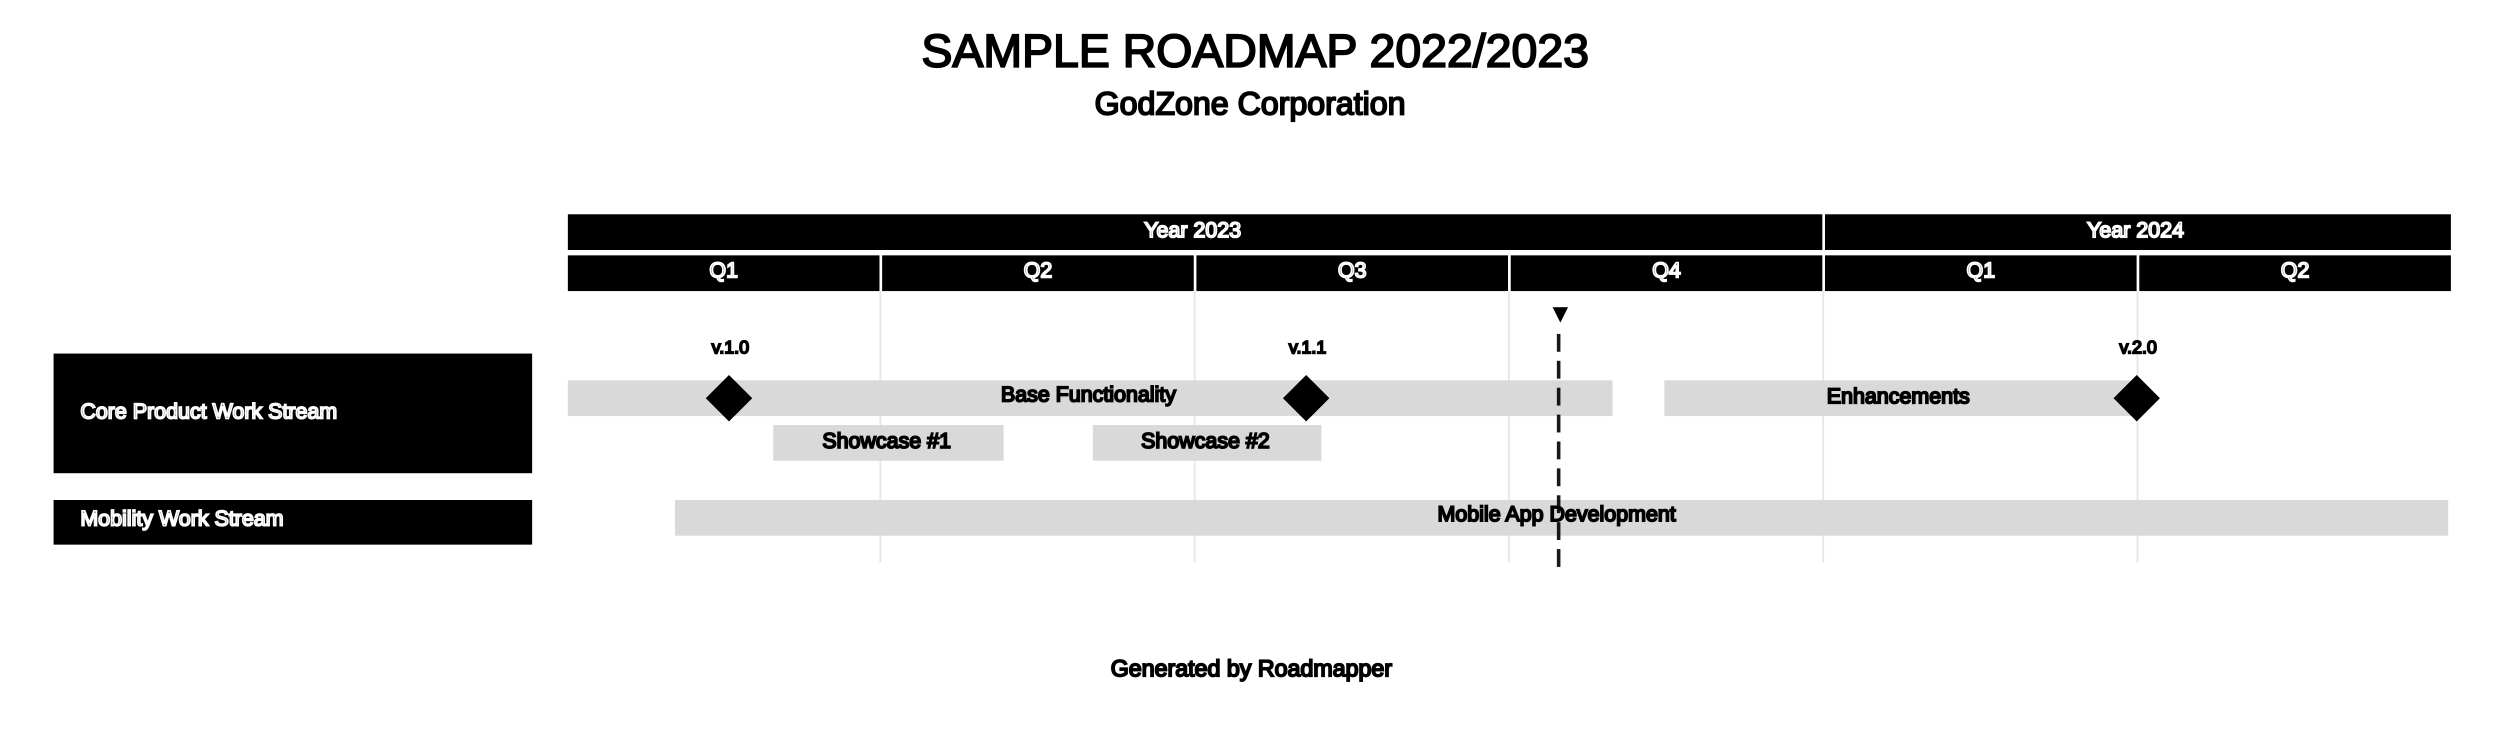
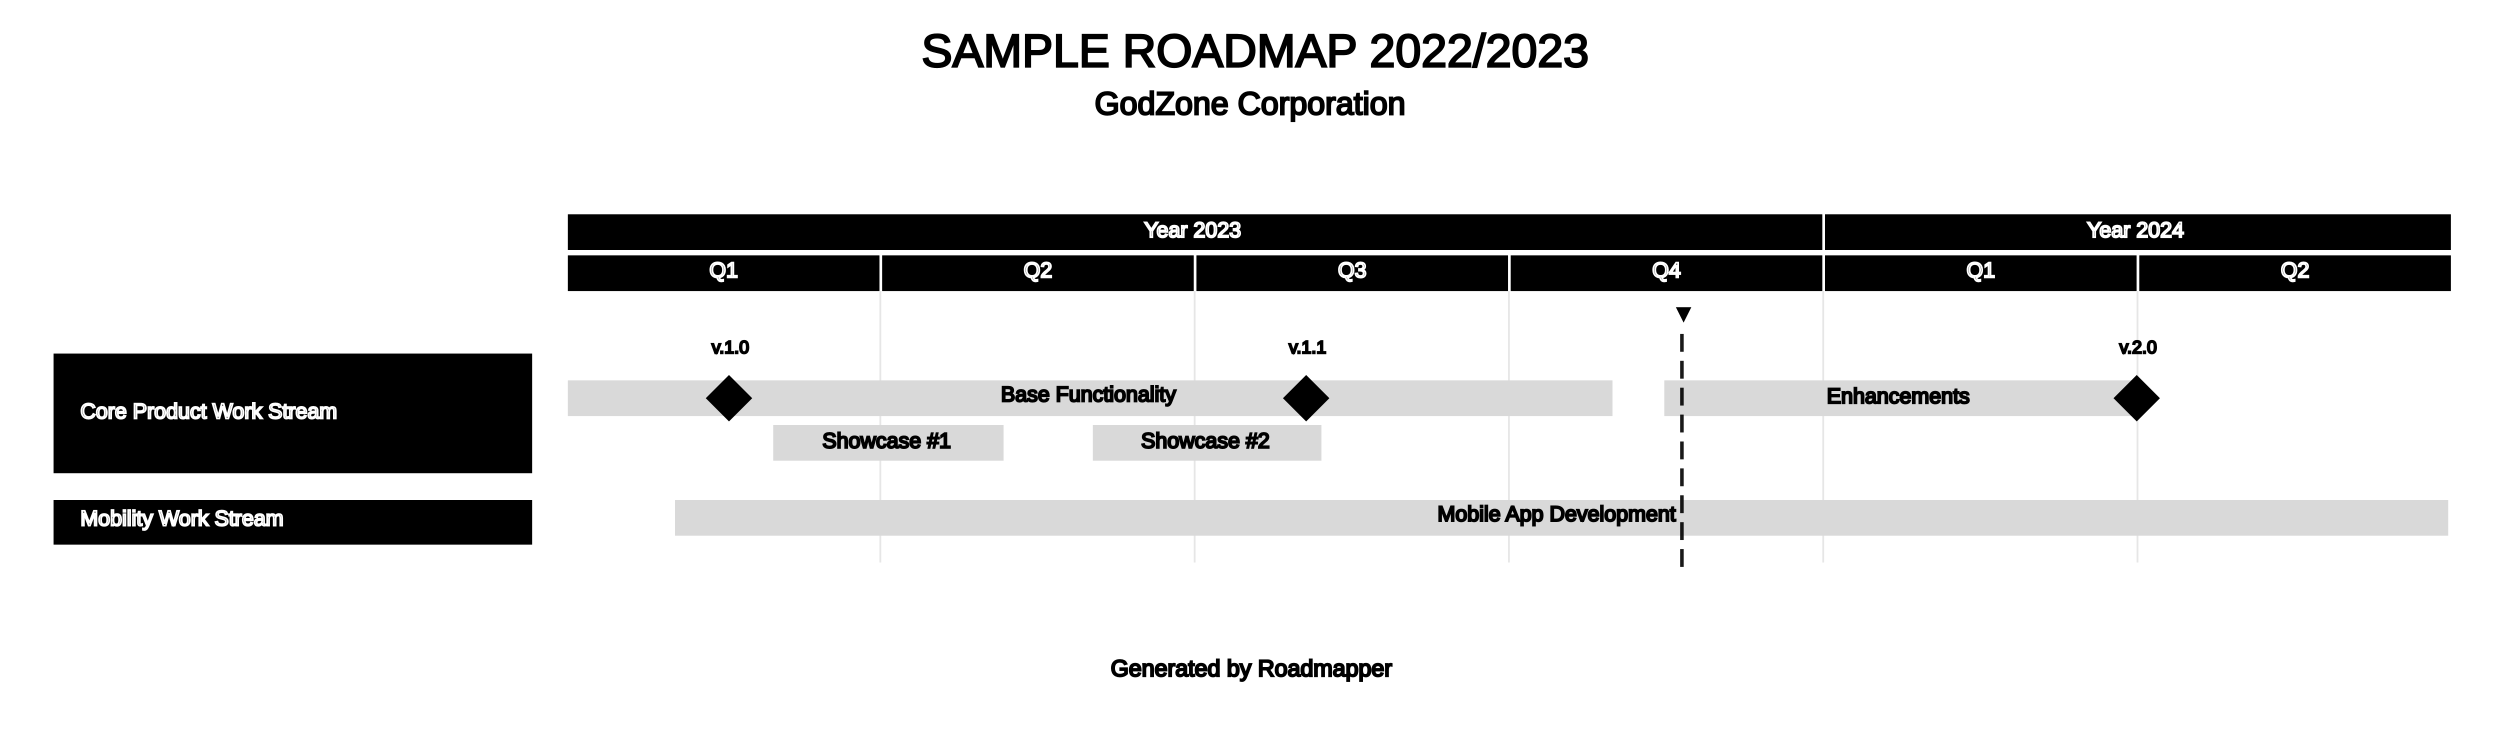
<svg xmlns="http://www.w3.org/2000/svg" width="1400" height="420" viewBox="0 0 1400 420">
  <defs>
</defs>
  <rect x="0" y="0" width="1400" height="1000" fill="#FFFFFF" />
  <text x="516.0" y="30" font-size="26" text-anchor="start" dominant-baseline="middle" font-family="Arial" stroke="#000000">SAMPLE ROADMAP 2022/2023</text>
  <text x="613.0" y="59" font-size="18" text-anchor="start" dominant-baseline="middle" font-family="Arial" stroke="#000000">GodZone Corporation</text>
  <rect x="318.0" y="120" width="702.5" height="20" fill="#000000" />
  <text x="640.75" y="124.5" font-size="12" stroke="#FFFFFF" text-anchor="start" dominant-baseline="hanging" font-family="Arial">Year 2023</text>
  <rect x="1022.0" y="120" width="350.5" height="20" fill="#000000" />
  <text x="1168.75" y="124.5" font-size="12" stroke="#FFFFFF" text-anchor="start" dominant-baseline="hanging" font-family="Arial">Year 2024</text>
  <rect x="318.0" y="143" width="174.5" height="20" fill="#000000" />
  <text x="397.25" y="147.0" font-size="12" stroke="#FFFFFF" text-anchor="start" dominant-baseline="hanging" font-family="Arial">Q1</text>
  <rect x="494.0" y="143" width="174.5" height="20" fill="#000000" />
  <text x="573.25" y="147.0" font-size="12" stroke="#FFFFFF" text-anchor="start" dominant-baseline="hanging" font-family="Arial">Q2</text>
  <rect x="670.0" y="143" width="174.5" height="20" fill="#000000" />
  <text x="749.25" y="147.0" font-size="12" stroke="#FFFFFF" text-anchor="start" dominant-baseline="hanging" font-family="Arial">Q3</text>
  <rect x="846.0" y="143" width="174.5" height="20" fill="#000000" />
  <text x="925.25" y="147.0" font-size="12" stroke="#FFFFFF" text-anchor="start" dominant-baseline="hanging" font-family="Arial">Q4</text>
  <rect x="1022.0" y="143" width="174.5" height="20" fill="#000000" />
  <text x="1101.25" y="147.0" font-size="12" stroke="#FFFFFF" text-anchor="start" dominant-baseline="hanging" font-family="Arial">Q1</text>
  <rect x="1198.0" y="143" width="174.5" height="20" fill="#000000" />
  <text x="1277.25" y="147.0" font-size="12" stroke="#FFFFFF" text-anchor="start" dominant-baseline="hanging" font-family="Arial">Q2</text>
  <path d="M493.0,163 L493.0,315" stroke="#e6e6e6" stroke-opacity="50" stroke-width="1" />
  <path d="M669.0,163 L669.0,315" stroke="#e6e6e6" stroke-opacity="50" stroke-width="1" />
  <path d="M845.0,163 L845.0,315" stroke="#e6e6e6" stroke-opacity="50" stroke-width="1" />
  <path d="M1021.0,163 L1021.0,315" stroke="#e6e6e6" stroke-opacity="50" stroke-width="1" />
  <path d="M1197.0,163 L1197.0,315" stroke="#e6e6e6" stroke-opacity="50" stroke-width="1" />
  <rect x="30" y="198" width="268.0" height="67" fill="#000000" />
  <text x="45" y="226.0" font-size="12" stroke="#FFFFFF" text-anchor="start" dominant-baseline="hanging" font-family="Arial">Core Product Work Stream</text>
  <rect x="318" y="213" width="585" height="20" fill="#D9D9D9" />
  <text x="560.5" y="216.5" font-size="12" stroke="#000000" text-anchor="start" dominant-baseline="hanging" font-family="Arial">Base Functionality</text>
  <rect x="932" y="213" width="264" height="20" fill="#D9D9D9" />
  <text x="1023.0" y="217.5" font-size="12" stroke="#000000" text-anchor="start" dominant-baseline="hanging" font-family="Arial">Enhancements</text>
  <path d="M1196.561,210 L1209.561,223.0 L1196.561,236 L1183.561,223.0" fill="#000000" />
  <text x="1186.894" y="195" font-size="10" text-anchor="start" dominant-baseline="middle" font-family="Arial" stroke="#000000">v.2.0</text>
  <path d="M408.23,210 L421.23,223.0 L408.23,236 L395.23,223.0" fill="#000000" />
  <text x="398.564" y="195" font-size="10" text-anchor="start" dominant-baseline="middle" font-family="Arial" stroke="#000000">v.1.0</text>
  <path d="M731.445,210 L744.445,223.0 L731.445,236 L718.445,223.0" fill="#000000" />
  <text x="721.778" y="195" font-size="10" text-anchor="start" dominant-baseline="middle" font-family="Arial" stroke="#000000">v.1.1</text>
  <rect x="433" y="238" width="129" height="20" fill="#D9D9D9" />
  <text x="460.5" y="242.5" font-size="12" stroke="#000000" text-anchor="start" dominant-baseline="hanging" font-family="Arial">Showcase #1</text>
  <rect x="612" y="238" width="128" height="20" fill="#D9D9D9" />
  <text x="639.0" y="242.5" font-size="12" stroke="#000000" text-anchor="start" dominant-baseline="hanging" font-family="Arial">Showcase #2</text>
  <rect x="30" y="280" width="268.0" height="25" fill="#000000" />
  <text x="45" y="286.0" font-size="12" stroke="#FFFFFF" text-anchor="start" dominant-baseline="hanging" font-family="Arial">Mobility Work Stream</text>
  <rect x="378" y="280" width="993" height="20" fill="#D9D9D9" />
  <text x="805.0" y="283.5" font-size="12" stroke="#000000" text-anchor="start" dominant-baseline="hanging" font-family="Arial">Mobile App Development</text>
-   <text x="867.846" y="176" font-size="12" text-anchor="start" dominant-baseline="middle" font-family="Arial" stroke="#000000">▼</text>
-   <path d="M872.846,187.0 L872.846,197.0" stroke="#000000" stroke-opacity="0.9" stroke-width="2" />
-   <path d="M872.846,202.059 L872.846,212.059" stroke="#000000" stroke-opacity="0.9" stroke-width="2" />
-   <path d="M872.846,217.118 L872.846,227.118" stroke="#000000" stroke-opacity="0.9" stroke-width="2" />
-   <path d="M872.846,232.176 L872.846,242.176" stroke="#000000" stroke-opacity="0.9" stroke-width="2" />
-   <path d="M872.846,247.235 L872.846,257.235" stroke="#000000" stroke-opacity="0.9" stroke-width="2" />
-   <path d="M872.846,262.294 L872.846,272.294" stroke="#000000" stroke-opacity="0.9" stroke-width="2" />
-   <path d="M872.846,277.353 L872.846,287.353" stroke="#000000" stroke-opacity="0.9" stroke-width="2" />
-   <path d="M872.846,292.412 L872.846,302.412" stroke="#000000" stroke-opacity="0.9" stroke-width="2" />
-   <path d="M872.846,307.471 L872.846,317.471" stroke="#000000" stroke-opacity="0.9" stroke-width="2" />
+   <text x="936.879" y="176" font-size="12" text-anchor="start" dominant-baseline="middle" font-family="Arial" stroke="#000000">▼</text>
+   <path d="M941.879,187.0 L941.879,197.0" stroke="#000000" stroke-opacity="0.9" stroke-width="2" />
+   <path d="M941.879,202.059 L941.879,212.059" stroke="#000000" stroke-opacity="0.9" stroke-width="2" />
+   <path d="M941.879,217.118 L941.879,227.118" stroke="#000000" stroke-opacity="0.9" stroke-width="2" />
+   <path d="M941.879,232.176 L941.879,242.176" stroke="#000000" stroke-opacity="0.9" stroke-width="2" />
+   <path d="M941.879,247.235 L941.879,257.235" stroke="#000000" stroke-opacity="0.9" stroke-width="2" />
+   <path d="M941.879,262.294 L941.879,272.294" stroke="#000000" stroke-opacity="0.9" stroke-width="2" />
+   <path d="M941.879,277.353 L941.879,287.353" stroke="#000000" stroke-opacity="0.9" stroke-width="2" />
+   <path d="M941.879,292.412 L941.879,302.412" stroke="#000000" stroke-opacity="0.9" stroke-width="2" />
+   <path d="M941.879,307.471 L941.879,317.471" stroke="#000000" stroke-opacity="0.9" stroke-width="2" />
  <text x="622.0" y="375" font-size="13" text-anchor="start" dominant-baseline="middle" font-family="Arial" stroke="#000000">Generated by Roadmapper</text>
</svg>
